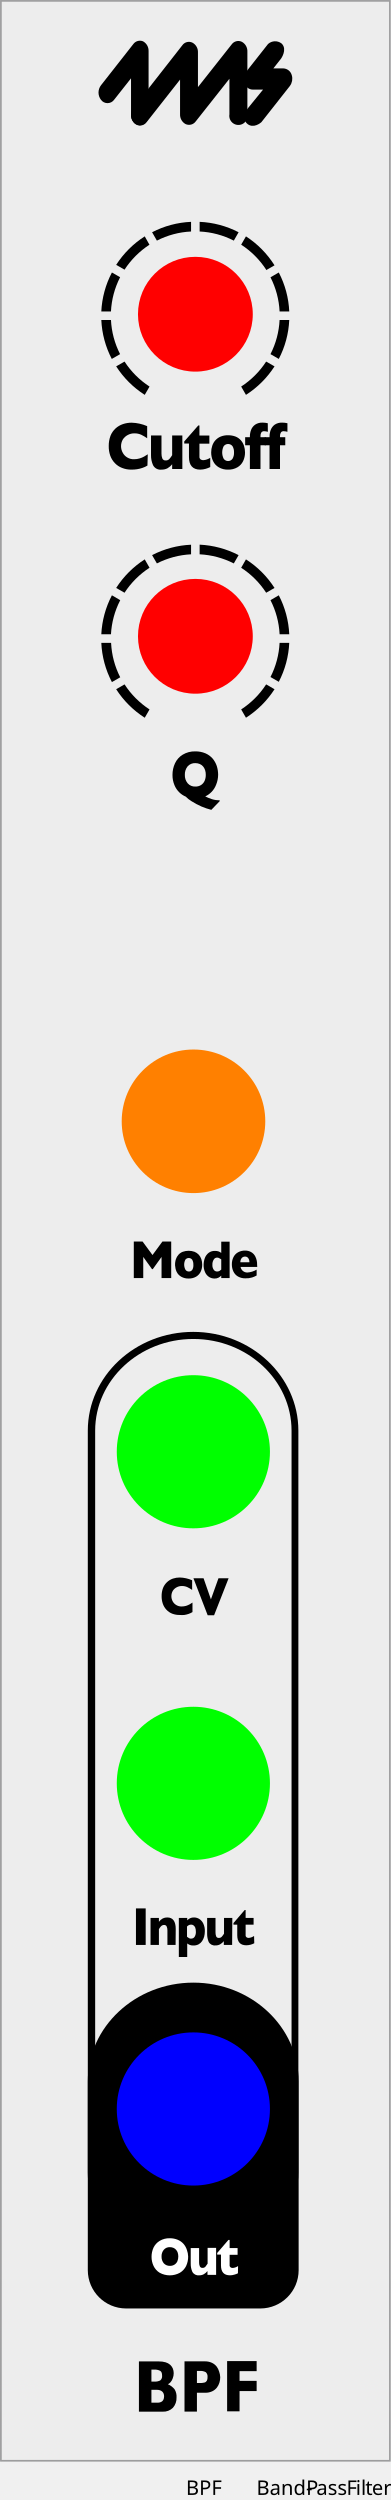
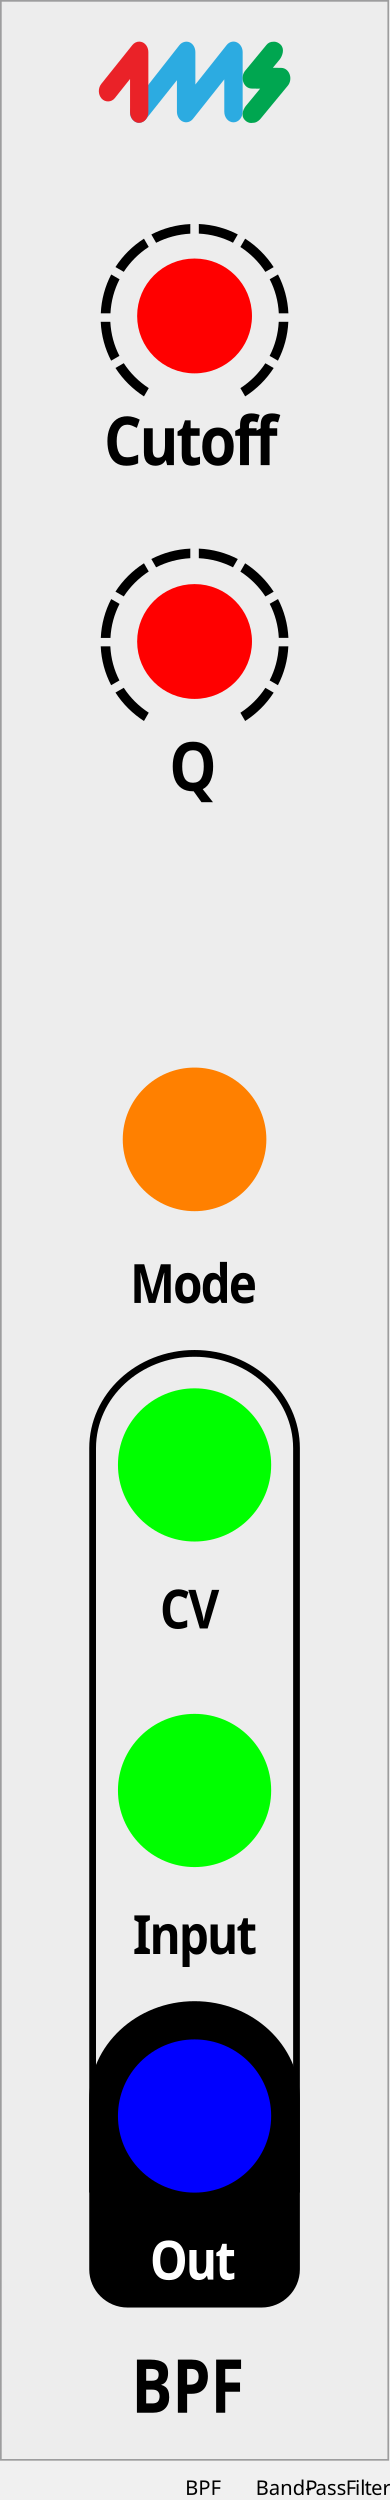
- <svg xmlns="http://www.w3.org/2000/svg" width="20.41mm" height="130.6mm" viewBox="0 0 57.85 370.19">
+ <svg xmlns="http://www.w3.org/2000/svg" width="20.32mm" height="130.55mm" viewBox="0 0 57.6 370.07">
  <defs>
-     <clipPath id="clip-path">
-       <rect x="15.02" y="32.85" width="27.8" height="25.62" style="fill: none" />
+     <clipPath id="clippath">
+       <rect x="14.91" y="33.17" width="27.78" height="25.51" style="fill: none; stroke-width: 0px;" />
    </clipPath>
-     <clipPath id="clip-path-3">
-       <rect x="15.02" y="80.65" width="27.8" height="25.62" style="fill: none" />
+     <clipPath id="clippath-1">
+       <rect x="14.91" y="33.17" width="27.78" height="25.51" style="fill: none; stroke-width: 0px;" />
+     </clipPath>
+     <clipPath id="clippath-2">
+       <rect x="14.91" y="81.21" width="27.78" height="25.51" style="fill: none; stroke-width: 0px;" />
+     </clipPath>
+     <clipPath id="clippath-3">
+       <rect x="14.91" y="81.21" width="27.78" height="25.51" style="fill: none; stroke-width: 0px;" />
    </clipPath>
  </defs>
  <g id="faceplate">
-     <rect x="0.13" y="0.13" width="57.6" height="364.25" style="fill: #ededed;stroke: #9d9d9e;stroke-miterlimit: 10;stroke-width: 0.25px" />
-     <g id="pips_-_fewest" data-name="pips - fewest">
-       <g style="clip-path: url(#clip-path)">
-         <g style="clip-path: url(#clip-path)">
-           <path d="M34.62,35.63l.71-1.24a13.86,13.86,0,0,0-5.77-1.54v1.43a12.39,12.39,0,0,1,5.06,1.35" />
-           <path d="M39.41,40l1.24-.71A14,14,0,0,0,36.42,35l-.71,1.23a12.55,12.55,0,0,1,3.7,3.7" />
-           <path d="M22.14,36.26,21.43,35a14,14,0,0,0-4.23,4.22l1.24.71a12.55,12.55,0,0,1,3.7-3.7" />
-           <path d="M41.4,46.12h1.43a13.83,13.83,0,0,0-1.55-5.77l-1.23.71a12.47,12.47,0,0,1,1.35,5.06" />
-           <path d="M28.29,34.28V32.85a13.86,13.86,0,0,0-5.77,1.54l.71,1.24a12.39,12.39,0,0,1,5.06-1.35" />
-           <path d="M18.44,53.54l-1.24.71a14,14,0,0,0,4.23,4.22l.71-1.23a12.55,12.55,0,0,1-3.7-3.7" />
-           <path d="M35.71,57.24l.71,1.23a14,14,0,0,0,4.23-4.22l-1.24-.71a12.55,12.55,0,0,1-3.7,3.7" />
-           <path d="M41.4,47.38a12.47,12.47,0,0,1-1.35,5.06l1.23.71a13.83,13.83,0,0,0,1.55-5.77Z" />
-           <path d="M16.45,47.38H15a13.83,13.83,0,0,0,1.55,5.77l1.23-.71a12.47,12.47,0,0,1-1.35-5.06" />
-           <path d="M17.8,41.06l-1.23-.71A13.83,13.83,0,0,0,15,46.12h1.43a12.47,12.47,0,0,1,1.35-5.06" />
+     <g>
+       <rect x=".13" y=".13" width="57.35" height="364" style="fill: #ededed; stroke-width: 0px;" />
+       <path d="M57.35.25v363.75H.25V.25h57.1M57.6,0H0v364.25h57.6V0h0Z" style="fill: #9d9d9e; stroke-width: 0px;" />
+     </g>
+     <g>
+       <path d="M28.8,200.84c8.05,0,14.59,6.08,14.59,13.54v109.18H14.21v-109.18c0-7.47,6.55-13.54,14.59-13.54M28.8,199.84c-8.61,0-15.59,6.51-15.59,14.54v110.18s31.18,0,31.18,0v-110.18c0-8.03-6.98-14.54-15.59-14.54h0Z" style="fill: #000; stroke-width: 0px;" />
+       <path d="M44.39,310.8c0-8.05-6.98-14.57-15.59-14.57s-15.59,6.53-15.59,14.57v5.36s0,0,0,0v19.77c0,3.11,2.55,5.65,5.67,5.65h19.84c3.12,0,5.67-2.54,5.67-5.65v-19.77s0,0,0,0v-5.35Z" style="fill: #000; stroke-width: 0px;" />
+     </g>
+     <g id="text">
+       <text transform="translate(19.46 357.15) scale(.82 1)" style="fill: #000; font-family: GillSans-Bold, 'Gill Sans'; font-size: 11px; font-weight: 700;">
+         <tspan x="0" y="0">BPF</tspan>
+       </text>
+       <text transform="translate(25.06 117.04) scale(.88 1)" style="fill: #000; font-family: GillSans-Bold, 'Gill Sans'; font-size: 10px; font-weight: 700; letter-spacing: -.04em;">
+         <tspan x="0" y="0">Q</tspan>
+       </text>
+       <text transform="translate(22.19 337.44) scale(.88 1)" style="fill: #fff; font-family: GillSans-Bold, 'Gill Sans'; font-size: 8px; font-weight: 700; letter-spacing: -.04em;">
+         <tspan x="0" y="0">Out</tspan>
+       </text>
+       <text transform="translate(19.26 192.87) scale(.88 1)" style="fill: #000; font-family: GillSans-Bold, 'Gill Sans'; font-size: 8px; font-weight: 700; letter-spacing: -.04em;">
+         <tspan x="0" y="0">Mode</tspan>
+       </text>
+       <text transform="translate(15.39 68.85) scale(.88 1)" style="fill: #000; font-family: GillSans-Bold, 'Gill Sans'; font-size: 10px; font-weight: 700; letter-spacing: -.04em;">
+         <tspan x="0" y="0">Cutoff</tspan>
+       </text>
+       <text transform="translate(19.67 289.25) scale(.88 1)" style="fill: #000; font-family: GillSans-Bold, 'Gill Sans'; font-size: 8px; font-weight: 700; letter-spacing: -.04em;">
+         <tspan x="0" y="0">Input</tspan>
+       </text>
+       <text transform="translate(23.67 241.06) scale(.88 1)" style="fill: #000; font-family: GillSans-Bold, 'Gill Sans'; font-size: 8px; font-weight: 700; letter-spacing: -.04em;">
+         <tspan x="0" y="0">CV</tspan>
+       </text>
+     </g>
+     <g id="pips">
+       <g id="pips_-_fewest" data-name="pips - fewest">
+         <g style="clip-path: url(#clippath);">
+           <g style="clip-path: url(#clippath-1);">
+             <path d="M34.49,35.93l.71-1.23c-1.74-.9-3.69-1.45-5.77-1.54v1.42c1.81.09,3.52.56,5.05,1.35" style="fill: #000; stroke-width: 0px;" />
+             <path d="M39.28,40.25l1.23-.71c-1.09-1.69-2.53-3.12-4.22-4.21l-.71,1.23c1.48.96,2.74,2.21,3.7,3.69" style="fill: #000; stroke-width: 0px;" />
+             <path d="M22.02,36.56l-.71-1.23c-1.69,1.08-3.14,2.52-4.22,4.2l1.23.71c.96-1.47,2.22-2.73,3.7-3.69" style="fill: #000; stroke-width: 0px;" />
+             <path d="M41.26,46.38h1.43c-.09-2.07-.64-4.01-1.54-5.75l-1.23.71c.79,1.52,1.26,3.23,1.35,5.04" style="fill: #000; stroke-width: 0px;" />
+             <path d="M28.17,34.59v-1.42c-2.07.09-4.03.64-5.77,1.54l.71,1.23c1.53-.78,3.24-1.25,5.05-1.35" style="fill: #000; stroke-width: 0px;" />
+             <path d="M18.32,53.76l-1.23.71c1.09,1.69,2.53,3.12,4.22,4.21l.71-1.23c-1.48-.96-2.74-2.21-3.7-3.69" style="fill: #000; stroke-width: 0px;" />
+             <path d="M35.58,57.45l.71,1.23c1.69-1.08,3.14-2.52,4.22-4.2l-1.23-.71c-.96,1.47-2.22,2.73-3.7,3.69" style="fill: #000; stroke-width: 0px;" />
+             <path d="M41.26,47.64c-.09,1.81-.56,3.51-1.35,5.04l1.23.71c.9-1.73,1.45-3.68,1.54-5.75h-1.43Z" style="fill: #000; stroke-width: 0px;" />
+             <path d="M16.34,47.64h-1.43c.09,2.07.64,4.01,1.54,5.75l1.23-.71c-.79-1.52-1.26-3.23-1.35-5.04" style="fill: #000; stroke-width: 0px;" />
+             <path d="M17.69,41.34l-1.23-.71c-.9,1.73-1.45,3.68-1.54,5.75h1.43c.09-1.81.56-3.51,1.35-5.04" style="fill: #000; stroke-width: 0px;" />
+           </g>
        </g>
      </g>
-     </g>
-     <g id="pips_-_fewest-2" data-name="pips - fewest">
-       <g style="clip-path: url(#clip-path-3)">
-         <g style="clip-path: url(#clip-path-3)">
-           <path d="M34.62,83.43l.71-1.23a14,14,0,0,0-5.77-1.55v1.43a12.55,12.55,0,0,1,5.06,1.35" />
-           <path d="M39.41,87.77l1.24-.71a14,14,0,0,0-4.23-4.23l-.71,1.24a12.55,12.55,0,0,1,3.7,3.7" />
-           <path d="M22.14,84.07l-.71-1.24a14,14,0,0,0-4.23,4.23l1.24.71a12.55,12.55,0,0,1,3.7-3.7" />
-           <path d="M41.4,93.92h1.43a13.87,13.87,0,0,0-1.55-5.77l-1.23.72a12.46,12.46,0,0,1,1.35,5" />
-           <path d="M28.29,82.08V80.66a13.86,13.86,0,0,0-5.77,1.54l.71,1.23a12.55,12.55,0,0,1,5.06-1.35" />
-           <path d="M18.44,101.34l-1.24.72a14.07,14.07,0,0,0,4.23,4.22l.71-1.23a12.58,12.58,0,0,1-3.7-3.71" />
-           <path d="M35.71,105.05l.71,1.23a14.07,14.07,0,0,0,4.23-4.22l-1.24-.72a12.58,12.58,0,0,1-3.7,3.71" />
-           <path d="M41.4,95.19a12.51,12.51,0,0,1-1.35,5.06l1.23.71a13.87,13.87,0,0,0,1.55-5.77Z" />
-           <path d="M16.45,95.19H15A13.87,13.87,0,0,0,16.57,101l1.23-.71a12.51,12.51,0,0,1-1.35-5.06" />
-           <path d="M17.8,88.87l-1.23-.72A13.87,13.87,0,0,0,15,93.92h1.43a12.46,12.46,0,0,1,1.35-5" />
+       <g id="pips_-_fewest-2" data-name="pips - fewest">
+         <g style="clip-path: url(#clippath-2);">
+           <g style="clip-path: url(#clippath-3);">
+             <path d="M34.49,83.98l.71-1.23c-1.74-.9-3.69-1.45-5.77-1.54v1.42c1.81.09,3.52.56,5.05,1.35" style="fill: #000; stroke-width: 0px;" />
+             <path d="M39.28,88.3l1.23-.71c-1.09-1.69-2.53-3.12-4.22-4.21l-.71,1.23c1.48.96,2.74,2.21,3.7,3.69" style="fill: #000; stroke-width: 0px;" />
+             <path d="M22.02,84.61l-.71-1.23c-1.69,1.08-3.14,2.52-4.22,4.2l1.23.71c.96-1.47,2.22-2.73,3.7-3.69" style="fill: #000; stroke-width: 0px;" />
+             <path d="M41.26,94.42h1.43c-.09-2.07-.64-4.01-1.54-5.75l-1.23.71c.79,1.52,1.26,3.23,1.35,5.04" style="fill: #000; stroke-width: 0px;" />
+             <path d="M28.17,82.63v-1.42c-2.07.09-4.03.64-5.77,1.54l.71,1.23c1.53-.78,3.24-1.25,5.05-1.35" style="fill: #000; stroke-width: 0px;" />
+             <path d="M18.32,101.81l-1.23.71c1.09,1.69,2.53,3.12,4.22,4.21l.71-1.23c-1.48-.96-2.74-2.21-3.7-3.69" style="fill: #000; stroke-width: 0px;" />
+             <path d="M35.58,105.5l.71,1.23c1.69-1.08,3.14-2.52,4.22-4.2l-1.23-.71c-.96,1.47-2.22,2.73-3.7,3.69" style="fill: #000; stroke-width: 0px;" />
+             <path d="M41.26,95.68c-.09,1.81-.56,3.51-1.35,5.04l1.23.71c.9-1.73,1.45-3.68,1.54-5.75h-1.43Z" style="fill: #000; stroke-width: 0px;" />
+             <path d="M16.34,95.68h-1.43c.09,2.07.64,4.01,1.54,5.75l1.23-.71c-.79-1.52-1.26-3.23-1.35-5.04" style="fill: #000; stroke-width: 0px;" />
+             <path d="M17.69,89.39l-1.23-.71c-.9,1.73-1.45,3.68-1.54,5.75h1.43c.09-1.81.56-3.51,1.35-5.04" style="fill: #000; stroke-width: 0px;" />
+           </g>
        </g>
      </g>
    </g>
    <g>
-       <path d="M26.14,355a2.18,2.18,0,0,1-.54,1.54,2,2,0,0,1-1.5.57H20.57v-7.44h2.95a3.37,3.37,0,0,1,1,.13,1.77,1.77,0,0,1,.68.37,1.63,1.63,0,0,1,.39.55,1.93,1.93,0,0,1,.13.69,2.06,2.06,0,0,1-.14.76,1.73,1.73,0,0,1-.32.57,1.21,1.21,0,0,1-.4.31,2.5,2.5,0,0,1,1,.76A2.06,2.06,0,0,1,26.14,355ZM24,351.77c0-.36-.09-.6-.29-.71a1.73,1.73,0,0,0-.9-.18h-.39v1.78h.4a1.81,1.81,0,0,0,.9-.17A.79.79,0,0,0,24,351.77Zm.3,3.1c0-.64-.38-1-1.13-1h-.75v1.91h.75C23.91,355.82,24.29,355.5,24.29,354.87Z" />
-       <path d="M32.61,352a2.79,2.79,0,0,1-.12.81,2.29,2.29,0,0,1-.37.73,1.91,1.91,0,0,1-.71.56,2.38,2.38,0,0,1-1,.21H29.16v2.79H27.32v-7.44h3.05a2.38,2.38,0,0,1,1,.21,2,2,0,0,1,.71.56,2.39,2.39,0,0,1,.37.75A2.86,2.86,0,0,1,32.61,352Zm-1.88,0a.88.88,0,0,0-.25-.73,1.63,1.63,0,0,0-.93-.19h-.39v1.79h.4a2.63,2.63,0,0,0,.71-.07.56.56,0,0,0,.35-.26A1,1,0,0,0,30.73,352Z" />
-       <path d="M38,354.06H35.47v3H33.63v-7.44H38v1.49H35.47v1.44H38Z" />
-     </g>
-     <path d="M28.63,198.27c8,0,14.54,6.09,14.54,13.58v109.8c0,7.48-6.52,13.57-14.54,13.57s-14.54-6.09-14.54-13.57V211.85c0-7.49,6.53-13.58,14.54-13.58m0-1.05C20,197.22,13,203.77,13,211.85v109.8c0,8.08,7,14.63,15.59,14.63s15.59-6.55,15.59-14.63V211.85c0-8.08-7-14.63-15.59-14.63Z" />
-     <g>
-       <path d="M28.5,238.71a3,3,0,0,1-.6.28,3.6,3.6,0,0,1-.63.15,4.54,4.54,0,0,1-.65,0,3,3,0,0,1-1.11-.19,2.3,2.3,0,0,1-.86-.58,2.45,2.45,0,0,1-.54-.89,3.33,3.33,0,0,1-.18-1.12,3.28,3.28,0,0,1,.21-1.22,2.44,2.44,0,0,1,1.47-1.39,3.22,3.22,0,0,1,1-.16,4.89,4.89,0,0,1,1.84.41v1.43a5.09,5.09,0,0,0-.7-.41,1.86,1.86,0,0,0-.81-.17,1.61,1.61,0,0,0-.78.19,1.48,1.48,0,0,0-.58.53,1.61,1.61,0,0,0,0,1.57,1.4,1.4,0,0,0,.54.54,1.43,1.43,0,0,0,.77.2,2.39,2.39,0,0,0,.66-.09,3.25,3.25,0,0,0,.52-.22,4.28,4.28,0,0,0,.43-.27Z" />
-       <path d="M33.85,233.7l-2.15,5.48h-.95l-2.11-5.48h1.5l1.09,3.13,1.12-3.13Z" />
-     </g>
-     <g>
-       <path d="M21.57,288H20.13v-5.41h1.44Z" />
-       <path d="M26,288H24.79v-2.14a1.42,1.42,0,0,0-.1-.57.39.39,0,0,0-.41-.25.5.5,0,0,0-.27.07.62.62,0,0,0-.2.16.94.94,0,0,0-.16.2l-.12.2V288H22.29v-4h1.24v.57a1.73,1.73,0,0,1,.58-.5,1.45,1.45,0,0,1,.66-.14c.83,0,1.25.57,1.25,1.71Z" />
-       <path d="M30.33,286a3.32,3.32,0,0,1-.1.77,2.28,2.28,0,0,1-.31.67,1.47,1.47,0,0,1-.52.47,1.54,1.54,0,0,1-.75.17,1.34,1.34,0,0,1-.54-.08,1.92,1.92,0,0,1-.39-.22v2H26.48V284h1.24v.36a1.53,1.53,0,0,1,.41-.31,1.29,1.29,0,0,1,.61-.12,1.52,1.52,0,0,1,.75.21,1.65,1.65,0,0,1,.6.67A2.45,2.45,0,0,1,30.33,286ZM29,286a1.61,1.61,0,0,0-.1-.59.78.78,0,0,0-.26-.32.6.6,0,0,0-.33-.1.74.74,0,0,0-.36.08,1.21,1.21,0,0,0-.26.2v1.52l.13.09L28,287a.44.44,0,0,0,.16.06.57.57,0,0,0,.18,0,.58.58,0,0,0,.49-.29A1.29,1.29,0,0,0,29,286Z" />
-       <path d="M34.37,288H33.14v-.56a1.94,1.94,0,0,1-.55.47,1.38,1.38,0,0,1-.69.16,1,1,0,0,1-1-.52,3,3,0,0,1-.23-1.19V284h1.24v2.14a1.62,1.62,0,0,0,.09.57.39.39,0,0,0,.41.25.54.54,0,0,0,.43-.18,2.92,2.92,0,0,0,.33-.45V284h1.23Z" />
-       <path d="M37.65,287.75a3.23,3.23,0,0,1-.53.21,2.6,2.6,0,0,1-.65.09c-.89,0-1.34-.49-1.34-1.48V285h-.56v-.24l1.66-1.93h.14V284h1.18v1H36.37v1.28a1.86,1.86,0,0,0,0,.36.34.34,0,0,0,.13.22.49.49,0,0,0,.34.1,1.68,1.68,0,0,0,.78-.29Z" />
-     </g>
-     <g>
-       <path d="M21.83,68.94a3.46,3.46,0,0,1-.76.35,4.43,4.43,0,0,1-.78.19,5.32,5.32,0,0,1-.81.06,3.64,3.64,0,0,1-1.4-.25A2.89,2.89,0,0,1,17,68.57a3.08,3.08,0,0,1-.68-1.11,4.15,4.15,0,0,1-.22-1.4,4.23,4.23,0,0,1,.26-1.53,3,3,0,0,1,.75-1.09,3.08,3.08,0,0,1,1.09-.64,4,4,0,0,1,1.29-.21,6.29,6.29,0,0,1,2.3.51v1.8a5.71,5.71,0,0,0-.87-.52,2.32,2.32,0,0,0-1-.21,2,2,0,0,0-1,.24,1.93,1.93,0,0,0-.73.66,2,2,0,0,0,0,2,1.75,1.75,0,0,0,.67.68,1.81,1.81,0,0,0,1,.25,2.71,2.71,0,0,0,.82-.12,3.11,3.11,0,0,0,.65-.27,4.84,4.84,0,0,0,.55-.34Z" />
-       <path d="M27,69.45H25.49v-.71a2.36,2.36,0,0,1-.69.6,1.79,1.79,0,0,1-.86.2,1.24,1.24,0,0,1-1.28-.66,3.53,3.53,0,0,1-.3-1.48V64.48h1.55v2.68a2,2,0,0,0,.12.72.5.5,0,0,0,.52.3.67.67,0,0,0,.53-.22,3.39,3.39,0,0,0,.41-.56V64.48H27Z" />
-       <path d="M31.13,69.16a3.92,3.92,0,0,1-.67.26,2.94,2.94,0,0,1-.81.12c-1.11,0-1.67-.62-1.67-1.86v-2h-.7v-.31L29.36,63h.17v1.49H31V65.7H29.53v1.59a2.64,2.64,0,0,0,0,.45.51.51,0,0,0,.17.29.71.71,0,0,0,.43.11,2.16,2.16,0,0,0,1-.35Z" />
-       <path d="M36.28,67A2.94,2.94,0,0,1,36,68.28a2.1,2.1,0,0,1-.85.92,2.59,2.59,0,0,1-1.38.34,2.56,2.56,0,0,1-1.37-.34,2.1,2.1,0,0,1-.85-.92A2.94,2.94,0,0,1,31.27,67a3,3,0,0,1,.16-1,2.19,2.19,0,0,1,1.26-1.36,2.78,2.78,0,0,1,1.08-.19,3.09,3.09,0,0,1,1.1.19,2.1,2.1,0,0,1,.78.54,2.27,2.27,0,0,1,.47.81A3.09,3.09,0,0,1,36.28,67Zm-1.63,0a1.69,1.69,0,0,0-.22-.93.82.82,0,0,0-1.31,0,2.08,2.08,0,0,0,0,1.86.8.8,0,0,0,1.31,0A1.69,1.69,0,0,0,34.65,67Z" />
-       <path d="M39.66,63.94a2.35,2.35,0,0,0-.57-.09.48.48,0,0,0-.39.18.9.9,0,0,0-.13.53v.18h.78v1.19h-.78v3.52H37V65.93H36.3V64.74H37v-.09a2.72,2.72,0,0,1,.18-1,1.68,1.68,0,0,1,.6-.77,1.84,1.84,0,0,1,1.1-.3,3.37,3.37,0,0,1,.77.09Z" />
-       <path d="M42.56,63.94a2.35,2.35,0,0,0-.57-.09.46.46,0,0,0-.39.18.9.9,0,0,0-.14.53v.18h.78v1.19h-.78v3.52H39.91V65.93H39.2V64.74h.71v-.09a2.72,2.72,0,0,1,.18-1,1.72,1.72,0,0,1,.59-.77,1.86,1.86,0,0,1,1.1-.3,3.46,3.46,0,0,1,.78.09Z" />
-     </g>
-     <path d="M32.55,118.61l-1.26,1.31a10.62,10.62,0,0,1-1.47-.5,11,11,0,0,1-1.46-.78,4.15,4.15,0,0,1-.86-.68,3,3,0,0,1-.94-.62,3.16,3.16,0,0,1-.73-1.08,3.82,3.82,0,0,1-.29-1.52,4,4,0,0,1,.37-1.71,2.93,2.93,0,0,1,1.14-1.28,3.45,3.45,0,0,1,1.87-.49,3.72,3.72,0,0,1,1.5.29,3,3,0,0,1,1.06.77,3.45,3.45,0,0,1,.62,1.11,4.42,4.42,0,0,1,.2,1.31A4,4,0,0,1,32,116.2a3.15,3.15,0,0,1-.67,1.06,3.24,3.24,0,0,1-.94.67,6.59,6.59,0,0,0,1,.41,3.5,3.5,0,0,0,1.11.16Zm-2.08-3.87a2.19,2.19,0,0,0-.1-.7,1.72,1.72,0,0,0-.3-.55,1.39,1.39,0,0,0-.49-.36,1.69,1.69,0,0,0-.66-.13,1.44,1.44,0,0,0-1.14.48,1.89,1.89,0,0,0-.41,1.26,1.84,1.84,0,0,0,.42,1.25,1.4,1.4,0,0,0,1.13.48,1.5,1.5,0,0,0,.84-.22,1.43,1.43,0,0,0,.53-.61A2.19,2.19,0,0,0,30.47,114.74Z" />
-     <path d="M44.22,308.21c0-8.08-7-14.63-15.59-14.63S13,300.13,13,308.21v8.11h0v19.84a5.68,5.68,0,0,0,5.67,5.67H38.55a5.68,5.68,0,0,0,5.67-5.67V316.32h0Z" />
-     <g>
-       <path d="M27.86,334.14a3.26,3.26,0,0,1-.3,1.4,2.42,2.42,0,0,1-.92,1,3.11,3.11,0,0,1-3,0,2.36,2.36,0,0,1-.9-1,3.11,3.11,0,0,1-.3-1.36,3.25,3.25,0,0,1,.29-1.36,2.38,2.38,0,0,1,.91-1,2.75,2.75,0,0,1,1.5-.39,3,3,0,0,1,1.18.23,2.3,2.3,0,0,1,.85.6,2.51,2.51,0,0,1,.5.89A3.1,3.1,0,0,1,27.86,334.14Zm-1.46,0a2,2,0,0,0-.08-.56,1.14,1.14,0,0,0-.24-.43,1,1,0,0,0-.39-.29,1.25,1.25,0,0,0-.53-.11,1.12,1.12,0,0,0-.91.39,1.47,1.47,0,0,0-.33,1,1.52,1.52,0,0,0,.33,1,1.18,1.18,0,0,0,.91.38,1.2,1.2,0,0,0,.67-.18,1.14,1.14,0,0,0,.43-.49A1.81,1.81,0,0,0,26.4,334.14Z" style="fill: #fff" />
-       <path d="M32,336.85H30.72v-.56a1.82,1.82,0,0,1-.55.47,1.35,1.35,0,0,1-.69.16,1,1,0,0,1-1-.52,2.84,2.84,0,0,1-.24-1.19v-2.33h1.24V335a1.42,1.42,0,0,0,.1.57.4.4,0,0,0,.41.25.55.55,0,0,0,.43-.18,3.8,3.8,0,0,0,.32-.45v-2.33H32Z" style="fill: #fff" />
-       <path d="M35.23,336.62a2.37,2.37,0,0,1-.53.2,2.14,2.14,0,0,1-.65.1c-.89,0-1.33-.49-1.33-1.48v-1.59h-.56v-.24l1.66-1.93H34v1.2h1.18v1H34v1.28a1.78,1.78,0,0,0,0,.35.35.35,0,0,0,.14.23.5.5,0,0,0,.33.09,1.64,1.64,0,0,0,.78-.28Z" style="fill: #fff" />
-     </g>
-     <g>
-       <path d="M25.35,189.25H23.92v-3.13l-1.3,1.81h-.11l-1.3-1.81v3.13h-1.4v-5.41h1.3l1.47,2,1.47-2h1.3Z" />
-       <path d="M29.94,187.26a2.39,2.39,0,0,1-.23,1.06,1.71,1.71,0,0,1-.68.73,2.11,2.11,0,0,1-1.1.27,2.09,2.09,0,0,1-1.1-.27,1.65,1.65,0,0,1-.68-.73,2.6,2.6,0,0,1-.1-1.88,1.86,1.86,0,0,1,.38-.65,1.65,1.65,0,0,1,.63-.43,2.6,2.6,0,0,1,1.74,0,1.76,1.76,0,0,1,.63.43,1.92,1.92,0,0,1,.38.65A2.66,2.66,0,0,1,29.94,187.26Zm-1.31,0a1.33,1.33,0,0,0-.18-.74.64.64,0,0,0-1,0,1.61,1.61,0,0,0,0,1.48.59.59,0,0,0,.52.28.57.57,0,0,0,.52-.28A1.31,1.31,0,0,0,28.63,187.26Z" />
-       <path d="M34,189.25H32.76v-.36a1.75,1.75,0,0,1-.42.31,1.22,1.22,0,0,1-.6.12,1.52,1.52,0,0,1-.75-.21,1.58,1.58,0,0,1-.6-.67,2.48,2.48,0,0,1-.24-1.15,2.88,2.88,0,0,1,.18-1,1.73,1.73,0,0,1,.56-.77,1.44,1.44,0,0,1,.93-.29,1.48,1.48,0,0,1,.56.08,1.57,1.57,0,0,1,.38.22v-1.67H34ZM32.76,188v-1.52l-.34-.2a.65.65,0,0,0-.29-.06.56.56,0,0,0-.48.29,1.29,1.29,0,0,0-.2.76,1.16,1.16,0,0,0,.21.77.59.59,0,0,0,.47.24.74.74,0,0,0,.36-.08A2.34,2.34,0,0,0,32.76,188Z" />
-       <path d="M38.09,187.6H35.62a1,1,0,0,0,1,.83A3,3,0,0,0,38,188v.87a3.42,3.42,0,0,1-.66.29,3,3,0,0,1-1,.13,2.11,2.11,0,0,1-1.1-.27,1.67,1.67,0,0,1-.68-.74,2.43,2.43,0,0,1-.23-1.06,2.32,2.32,0,0,1,.23-1.05,1.65,1.65,0,0,1,.68-.73,2.11,2.11,0,0,1,1.1-.26,1.75,1.75,0,0,1,.82.21,1.53,1.53,0,0,1,.65.68,2.57,2.57,0,0,1,.26,1.22Zm-1.16-.69a1,1,0,0,0-.17-.61.56.56,0,0,0-.48-.23.63.63,0,0,0-.5.23.93.93,0,0,0-.19.61Z" />
-     </g>
-     <g>
-       <path d="M34.54,6.76l-5.53,7v-6a1.27,1.27,0,0,0-.64-1.17.89.89,0,0,0-1.13.29L20,16.13a1.49,1.49,0,0,0,0,1.79.9.9,0,0,0,1.46,0l5.5-7v6a1.29,1.29,0,0,0,.64,1.18.92.92,0,0,0,1.14-.3l5.53-7v6.15a1.05,1.05,0,1,0,2.06,0V7.64a1.28,1.28,0,0,0-.65-1.18A.91.91,0,0,0,34.54,6.76Z" style="stroke: #000;stroke-width: 0.6px" />
-       <path d="M20,6.68l-4.81,6.13a1.47,1.47,0,0,0,0,1.79.9.9,0,0,0,1.46,0l3.05-3.87V17a1.17,1.17,0,0,0,1,1.26,1.17,1.17,0,0,0,1-1.26V7.56a1.29,1.29,0,0,0-.65-1.17A.91.91,0,0,0,20,6.68Z" style="stroke: #000;stroke-width: 0.6px" />
-       <path d="M42.91,11.2a1.05,1.05,0,0,0-.95-.77h-2.1l1.53-1.95s.8-1.17.1-1.82a1.27,1.27,0,0,0-1.58.06l-3.23,4.1a1.45,1.45,0,0,0-.2,1.37,1,1,0,0,0,1,.78h2.1L37,16.14s-1,1.13-.27,1.89,1.75-.14,1.75-.14l4.18-5.31A1.5,1.5,0,0,0,42.91,11.2Z" style="stroke: #000;stroke-width: 0.6px" />
+       <path d="M20.6,18.19c-.37,0-.71-.17-.97-.47-.51-.6-.52-1.54-.04-2.16l6.97-8.88c.38-.48,1.05-.65,1.57-.39.5.25.79.82.79,1.45v4.77l4.64-5.85c.38-.48,1.01-.64,1.53-.38.5.25.83.81.83,1.44v8.82c0,.86-.61,1.57-1.36,1.57s-1.36-.7-1.36-1.57v-4.79l-4.64,5.85c-.38.48-1.01.64-1.54.38-.5-.24-.83-.81-.83-1.44v-4.67l-4.61,5.8c-.26.32-.62.51-1,.51h0Z" style="fill: #2cabe1; stroke-width: 0px;" />
+       <path d="M20.6,18.19c-.75,0-1.35-.7-1.35-1.57v-4.93l-2.26,2.84c-.5.63-1.44.65-1.97.04-.51-.6-.52-1.53-.03-2.15l4.61-5.76c.26-.32.63-.5,1-.5.18,0,.37.04.54.12.5.25.82.81.82,1.44v8.89c0,.86-.61,1.57-1.36,1.57h0Z" style="fill: #ea2228; stroke-width: 0px;" />
+       <path d="M37.2,18.21h0c-.35,0-.68-.15-.94-.42-.76-.78-.14-1.84.29-2.3l1.95-2.36-1.26-.02c-.56-.01-1.04-.4-1.24-1-.19-.56-.07-1.21.29-1.64l3.16-3.83c.23-.28.55-.48,1.13-.47.33,0,.67.17.92.4.71.66.29,1.7-.07,2.2l-1.04,1.26,1.26.02c.56.01,1.04.4,1.24,1,.19.56.07,1.21-.29,1.64l-4.1,4.97c-.35.35-.65.55-1.3.54h0Z" style="fill: #00a650; stroke-width: 0px;" />
    </g>
  </g>
  <g id="components">
-     <circle id="Out" cx="28.63" cy="312.29" r="11.34" style="fill: blue" />
-     <circle id="Input" cx="28.63" cy="264.07" r="11.34" style="fill: lime" />
-     <circle id="CV" cx="28.63" cy="214.97" r="11.34" style="fill: lime" />
-     <circle id="Mode" cx="28.65" cy="166.04" r="10.63" style="fill: #ff8000" />
-     <circle id="Q" cx="28.93" cy="94.22" r="8.5" style="fill: red" />
-     <circle id="Cutoff" cx="28.93" cy="46.53" r="8.5" style="fill: red" />
-     <text id="slug" transform="translate(27.53 369.44)" style="font-size: 3px;font-family: MyriadPro-Regular, Myriad Pro">BPF</text>
-     <text id="modulename" transform="translate(37.97 369.44)" style="font-size: 3px;font-family: MyriadPro-Regular, Myriad Pro">Band-<tspan x="7.35" y="0" style="letter-spacing: -0.026em">P</tspan>
-       <tspan x="8.87" y="0" style="letter-spacing: -0em">ass </tspan>
-       <tspan x="13.33" y="0" style="letter-spacing: -0.026em">F</tspan>
+     <circle id="Out" cx="28.8" cy="313.23" r="11.34" style="fill: blue; stroke-width: 0px;" />
+     <circle id="Input" cx="28.8" cy="265.04" r="11.34" style="fill: lime; stroke-width: 0px;" />
+     <circle id="CV" cx="28.8" cy="216.85" r="11.34" style="fill: lime; stroke-width: 0px;" />
+     <circle id="Mode" cx="28.8" cy="168.66" r="10.63" style="fill: #ff8000; stroke-width: 0px;" />
+     <circle id="Q" cx="28.8" cy="94.96" r="8.5" style="fill: red; stroke-width: 0px;" />
+     <circle id="Cutoff" cx="28.8" cy="46.77" r="8.5" style="fill: red; stroke-width: 0px;" />
+     <text id="slug" transform="translate(27.4 369.32)" style="fill: #000; font-family: MyriadPro-Regular, 'Myriad Pro'; font-size: 3px;">
+       <tspan x="0" y="0">BPF</tspan>
+     </text>
+     <text id="modulename" transform="translate(37.84 369.32)" style="fill: #000; font-family: MyriadPro-Regular, 'Myriad Pro'; font-size: 3px;">
+       <tspan x="0" y="0">Band-</tspan>
+       <tspan x="7.35" y="0" style="letter-spacing: -.03em;">P</tspan>
+       <tspan x="8.87" y="0" style="letter-spacing: 0em;">ass </tspan>
+       <tspan x="13.33" y="0" style="letter-spacing: -.03em;">F</tspan>
      <tspan x="14.71" y="0">il</tspan>
-       <tspan x="16.12" y="0" style="letter-spacing: -0.006em">t</tspan>
+       <tspan x="16.12" y="0" style="letter-spacing: 0em;">t</tspan>
      <tspan x="17.09" y="0">er</tspan>
    </text>
  </g>
</svg>
